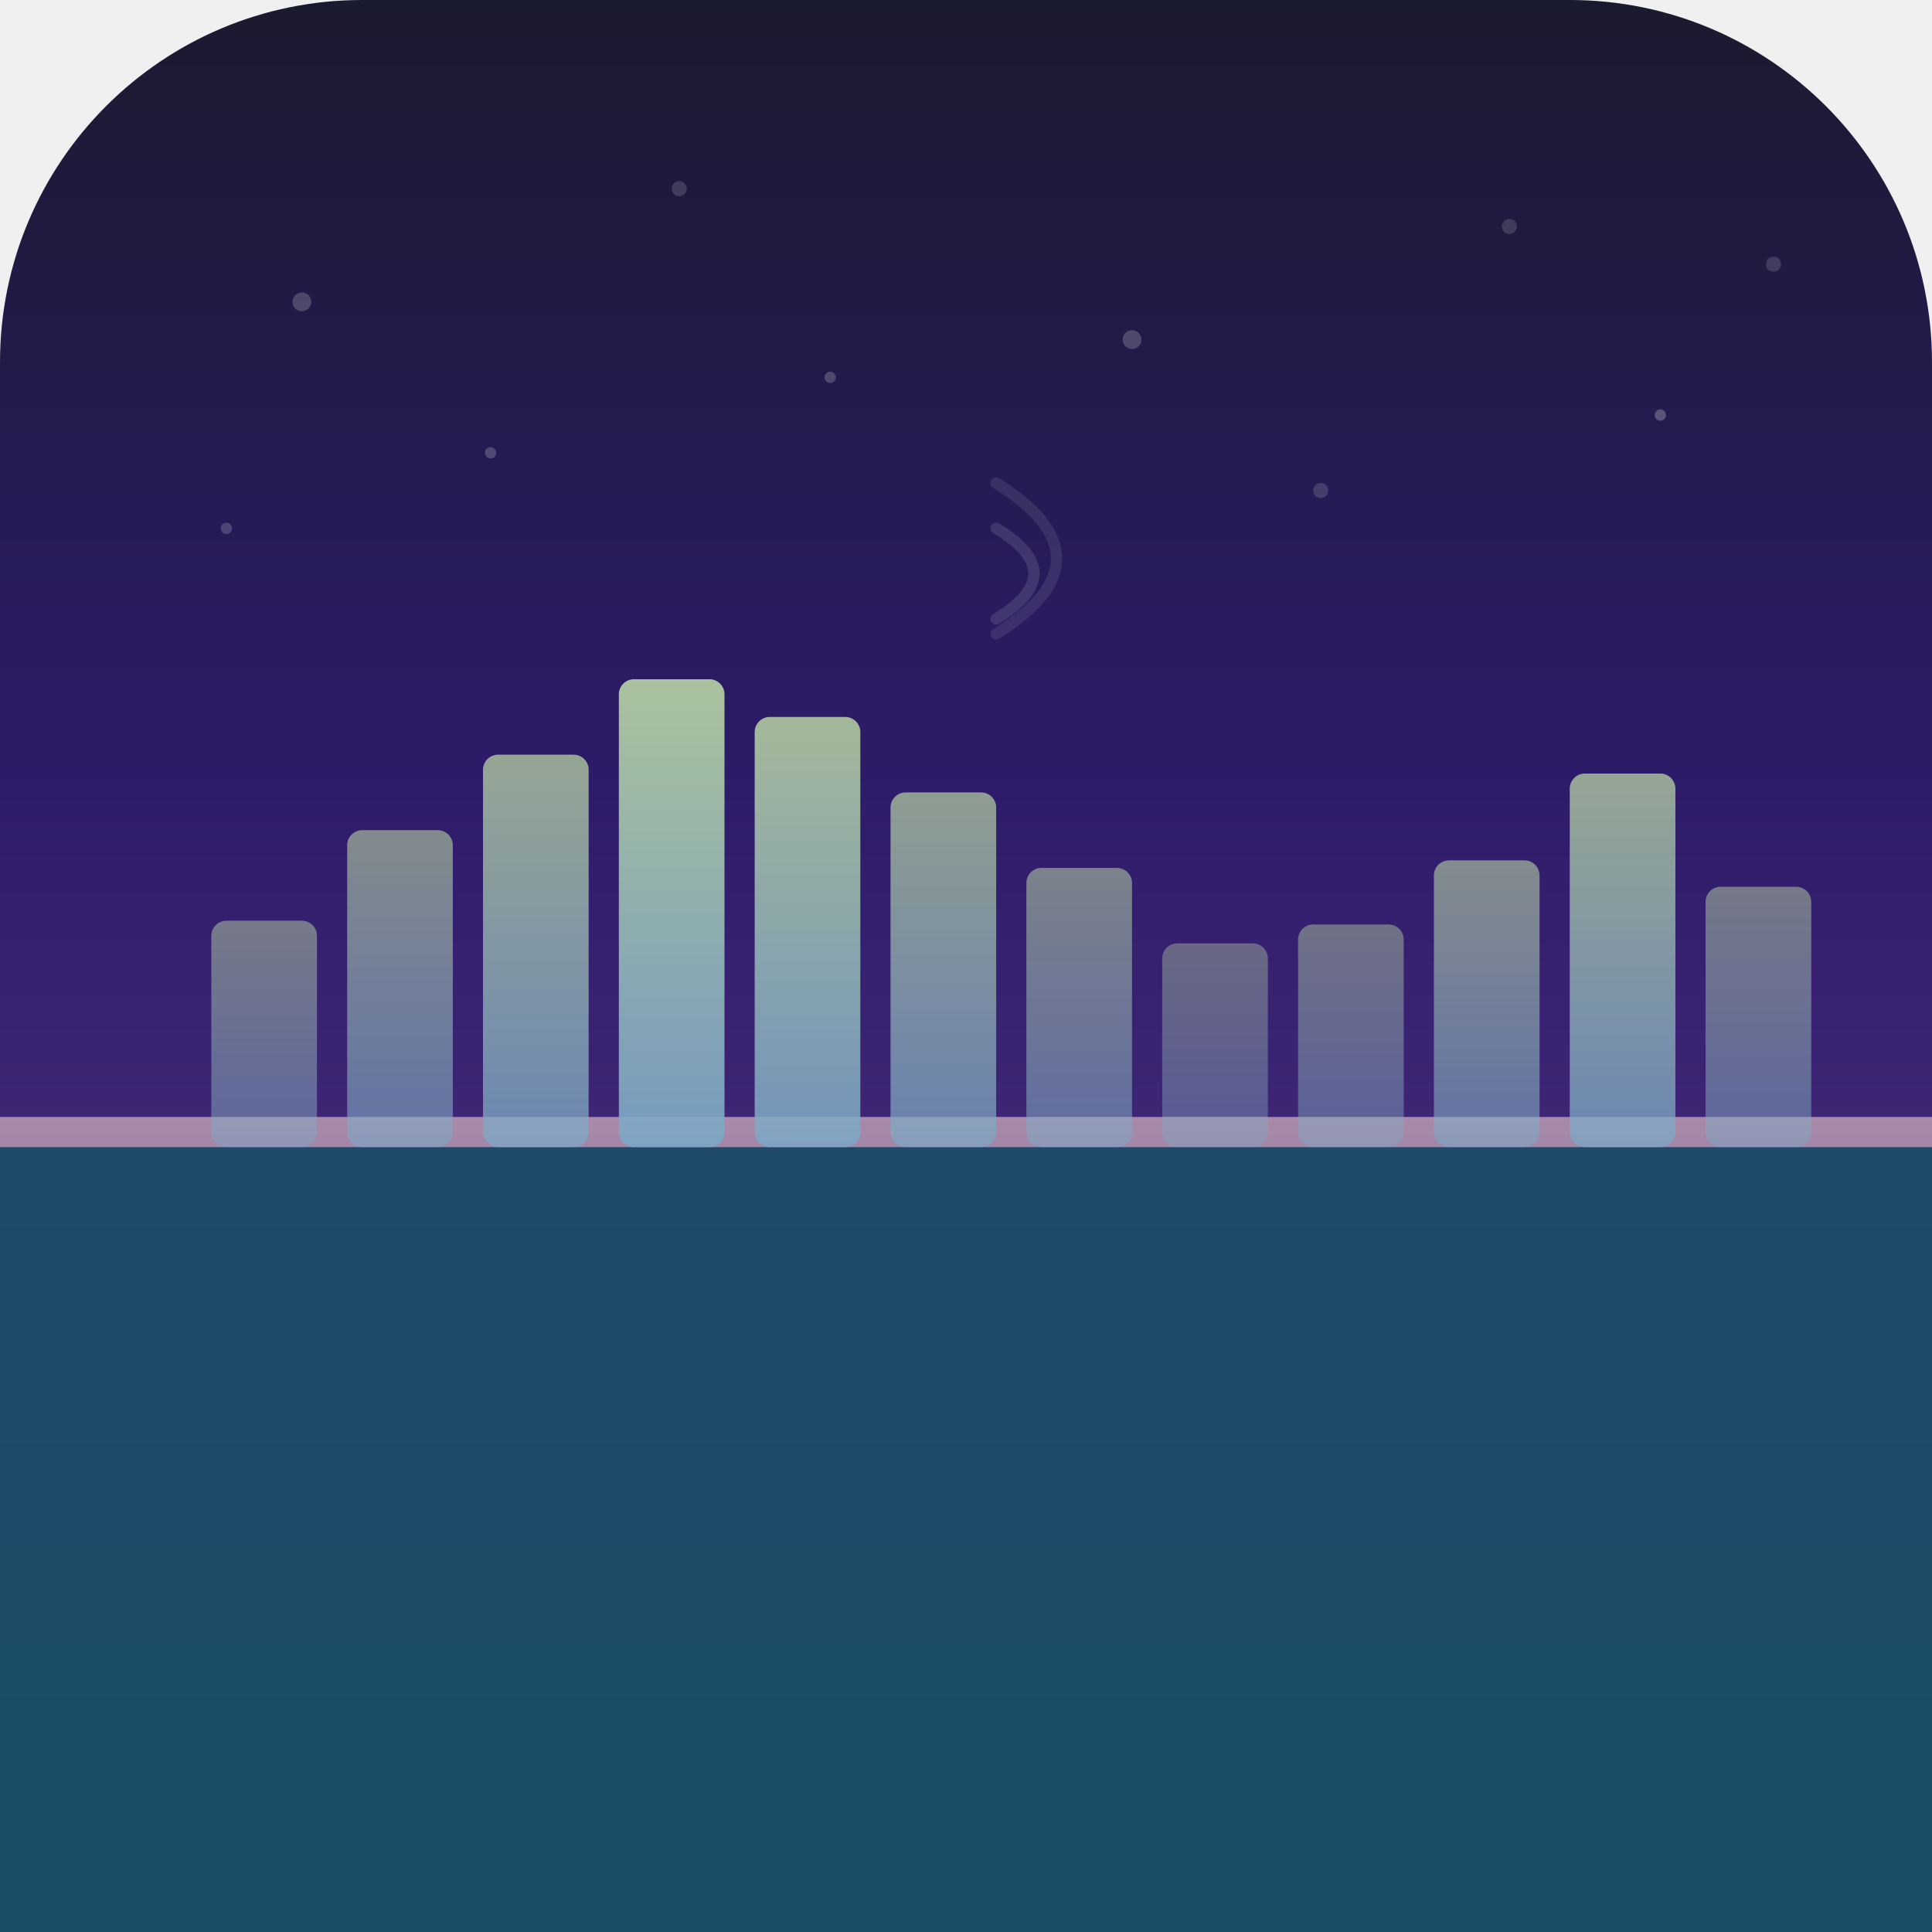
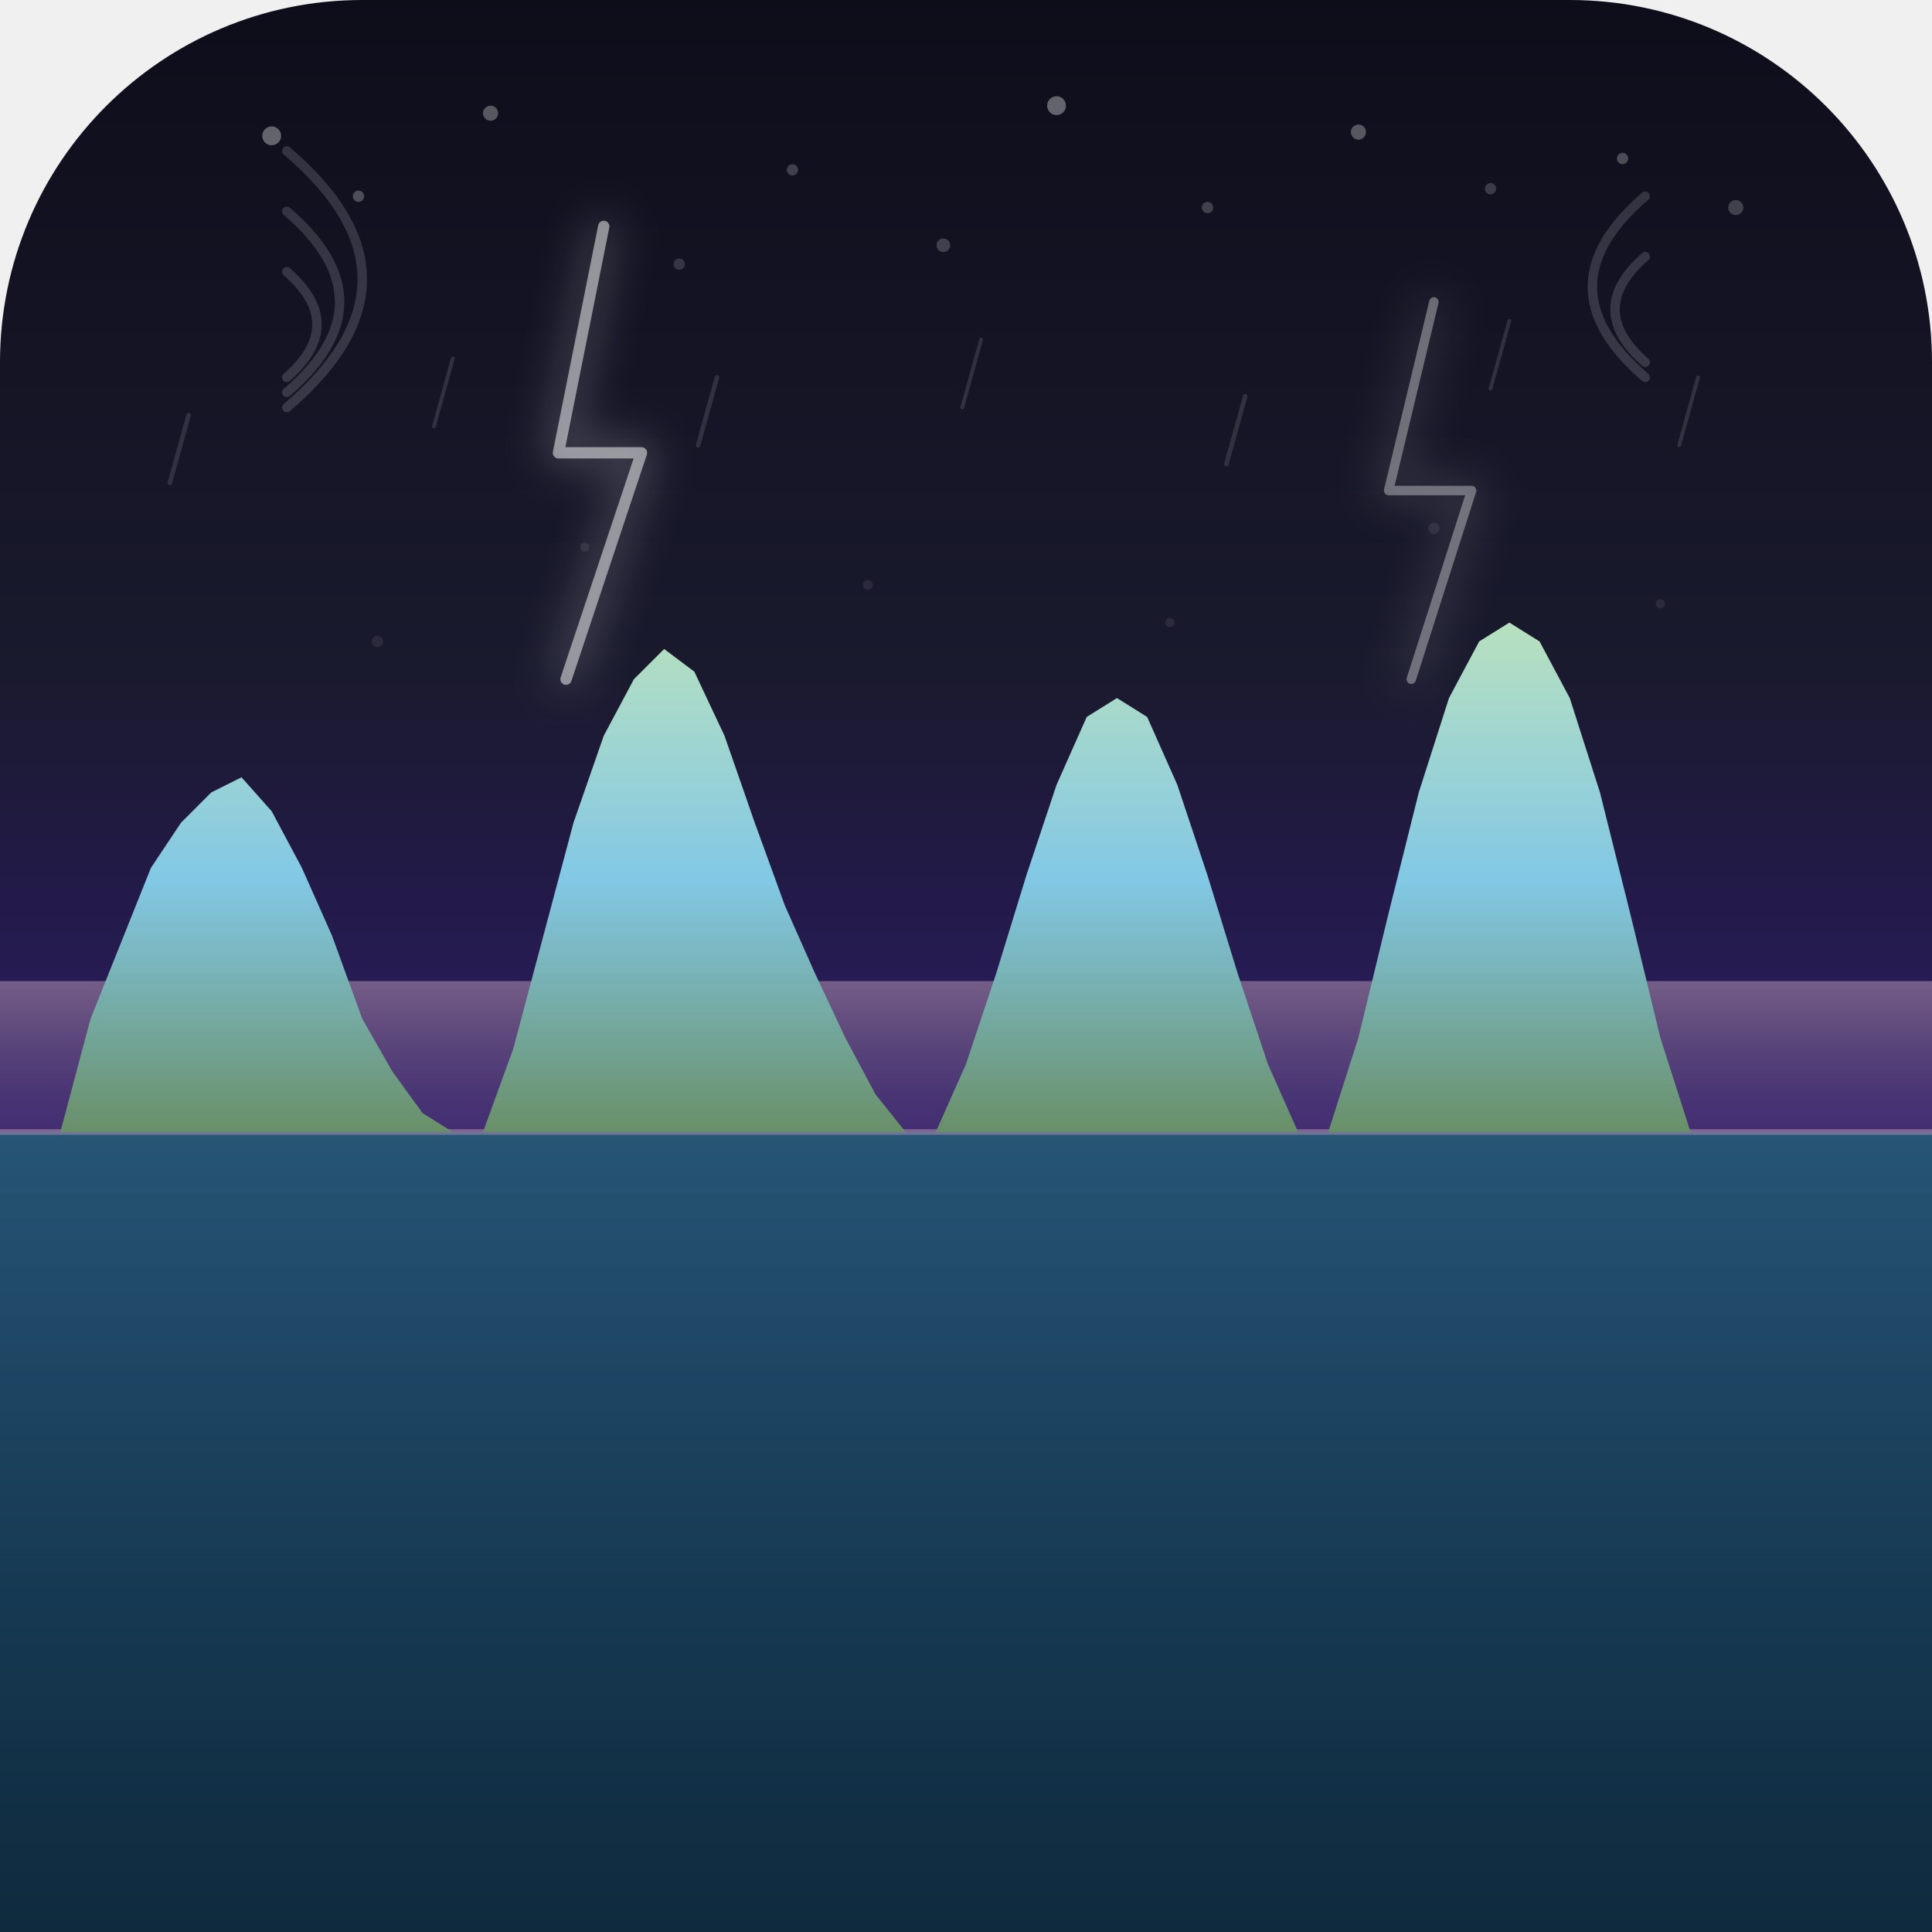
<svg xmlns="http://www.w3.org/2000/svg" viewBox="0 0 512 512">
  <defs>
    <linearGradient id="sky" x1="0" y1="0" x2="0" y2="1">
-       <stop offset="0%" stop-color="#1a1a2e" />
-       <stop offset="40%" stop-color="#2d1b69" />
-       <stop offset="70%" stop-color="#4a2c7d" />
+       <stop offset="0%" stop-color="#0d0d1a" />
+       <stop offset="35%" stop-color="#1a1a2e" />
+       <stop offset="60%" stop-color="#2d1b69" />
+       <stop offset="85%" stop-color="#4a2c7d" />
      <stop offset="100%" stop-color="#6b4c8a" />
    </linearGradient>
-     <linearGradient id="horizon" x1="0" y1="0" x2="0" y2="1">
-       <stop offset="0%" stop-color="#a889a8" />
-       <stop offset="100%" stop-color="#1e4a6b" />
+     <linearGradient id="glow" x1="0" y1="0" x2="0" y2="1">
+       <stop offset="0%" stop-color="#a889a8" stop-opacity="0.6" />
+       <stop offset="40%" stop-color="#8b6b9d" stop-opacity="0.3" />
+       <stop offset="100%" stop-color="#6b4c8a" stop-opacity="0" />
    </linearGradient>
-     <linearGradient id="wave" x1="0" y1="0" x2="0" y2="1">
-       <stop offset="0%" stop-color="#b8d4a3" />
-       <stop offset="100%" stop-color="#7ba7c7" />
+     <linearGradient id="water" x1="0" y1="0" x2="0" y2="1">
+       <stop offset="0%" stop-color="#1e4a6b" />
+       <stop offset="100%" stop-color="#0f2a3d" />
    </linearGradient>
-     <linearGradient id="land" x1="0" y1="0" x2="0" y2="1">
-       <stop offset="0%" stop-color="#1e4a6b" />
-       <stop offset="100%" stop-color="#1a4d66" />
+     <linearGradient id="waveform" x1="0" y1="0" x2="0" y2="1">
+       <stop offset="0%" stop-color="#c8e6b0" />
+       <stop offset="50%" stop-color="#87ceeb" />
+       <stop offset="100%" stop-color="#6b8e5a" />
    </linearGradient>
+     <linearGradient id="reflection" x1="0" y1="0" x2="0" y2="1">
+       <stop offset="0%" stop-color="#87ceeb" stop-opacity="0.25" />
+       <stop offset="100%" stop-color="#1e4a6b" stop-opacity="0" />
+     </linearGradient>
+     <filter id="glowFilter" x="-20%" y="-20%" width="140%" height="140%">
+       <feGaussianBlur stdDeviation="6" result="blur" />
+       <feMerge>
+         <feMergeNode in="blur" />
+         <feMergeNode in="SourceGraphic" />
+       </feMerge>
+     </filter>
  </defs>
  <rect width="512" height="512" rx="96" fill="url(#sky)" />
-   <rect x="0" y="296" width="512" height="216" rx="0" fill="url(#horizon)" />
-   <rect x="0" y="304" width="512" height="208" rx="0" fill="url(#land)" />
-   <line x1="0" y1="300" x2="512" y2="300" stroke="rgba(168,137,168,0.4)" stroke-width="1" />
-   <g transform="translate(56, 180)">
-     <rect x="0" y="64" width="28" height="60" rx="4" fill="url(#wave)" opacity=".5" />
-     <rect x="36" y="40" width="28" height="84" rx="4" fill="url(#wave)" opacity=".6" />
-     <rect x="72" y="20" width="28" height="104" rx="4" fill="url(#wave)" opacity=".75" />
-     <rect x="108" y="0" width="28" height="124" rx="4" fill="url(#wave)" opacity=".9" />
-     <rect x="144" y="10" width="28" height="114" rx="4" fill="url(#wave)" opacity=".85" />
-     <rect x="180" y="30" width="28" height="94" rx="4" fill="url(#wave)" opacity=".7" />
-     <rect x="216" y="50" width="28" height="74" rx="4" fill="url(#wave)" opacity=".55" />
-     <rect x="252" y="70" width="28" height="54" rx="4" fill="url(#wave)" opacity=".4" />
-     <rect x="288" y="65" width="28" height="59" rx="4" fill="url(#wave)" opacity=".45" />
-     <rect x="324" y="48" width="28" height="76" rx="4" fill="url(#wave)" opacity=".6" />
-     <rect x="360" y="25" width="28" height="99" rx="4" fill="url(#wave)" opacity=".75" />
-     <rect x="396" y="55" width="28" height="69" rx="4" fill="url(#wave)" opacity=".5" />
+   <rect x="0" y="260" width="512" height="80" fill="url(#glow)" />
+   <rect x="0" y="300" width="512" height="212" fill="url(#water)" />
+   <line x1="0" y1="300" x2="512" y2="300" stroke="rgba(168,137,168,0.6)" stroke-width="1.5" />
+   <path d="M0 300     L16 300 L24 270 L32 250 L40 230 L48 218 L56 210 L64 206 L72 215 L80 230     L88 248 L96 270 L104 284 L112 295 L120 300     L128 300 L136 278 L144 248 L152 218 L160 195 L168 180 L176 172 L184 178 L192 195     L200 218 L208 240 L216 258 L224 275 L232 290 L240 300     L248 300 L256 282 L264 258 L272 232 L280 208 L288 190 L296 185 L304 190 L312 208     L320 232 L328 258 L336 282 L344 300     L352 300 L360 275 L368 242 L376 210 L384 185 L392 170 L400 165 L408 170 L416 185     L424 210 L432 242 L440 275 L448 300 L464 300 L480 300 L512 300 Z" fill="url(#waveform)" />
+   <path d="M0 300     L16 300 L24 270 L32 250 L40 230 L48 218 L56 210 L64 206 L72 215 L80 230     L88 248 L96 270 L104 284 L112 295 L120 300     L128 300 L136 278 L144 248 L152 218 L160 195 L168 180 L176 172 L184 178 L192 195     L200 218 L208 240 L216 258 L224 275 L232 290 L240 300     L248 300 L256 282 L264 258 L272 232 L280 208 L288 190 L296 185 L304 190 L312 208     L320 232 L328 258 L336 282 L344 300     L352 300 L360 275 L368 242 L376 210 L384 185 L392 170 L400 165 L408 170 L416 185     L424 210 L432 242 L440 275 L448 300 L464 300 L480 300 L512 300     L512 480 L0 480 Z" fill="url(#reflection)" />
+   <g filter="url(#glowFilter)">
+     <path d="M160 60 L148 120 L170 120 L150 180" fill="none" stroke="#fff" stroke-width="3" stroke-linecap="round" stroke-linejoin="round" opacity="0.5" />
+     <path d="M380 80 L368 130 L390 130 L374 180" fill="none" stroke="#fff" stroke-width="2.5" stroke-linecap="round" stroke-linejoin="round" opacity="0.35" />
  </g>
-   <circle cx="80" cy="80" r="2.5" fill="#fff" opacity=".2" />
-   <circle cx="180" cy="50" r="2" fill="#fff" opacity=".15" />
-   <circle cx="300" cy="90" r="2.5" fill="#fff" opacity=".2" />
-   <circle cx="400" cy="60" r="2" fill="#fff" opacity=".15" />
-   <circle cx="440" cy="110" r="1.5" fill="#fff" opacity=".25" />
-   <circle cx="130" cy="120" r="1.5" fill="#fff" opacity=".2" />
-   <circle cx="350" cy="130" r="2" fill="#fff" opacity=".15" />
-   <circle cx="220" cy="100" r="1.5" fill="#fff" opacity=".2" />
-   <circle cx="470" cy="70" r="2" fill="#fff" opacity=".15" />
-   <circle cx="60" cy="140" r="1.5" fill="#fff" opacity=".18" />
-   <path d="M264 140 q20 12 0 24" fill="none" stroke="rgba(255,255,255,0.12)" stroke-width="3" stroke-linecap="round" />
-   <path d="M264 128 q32 20 0 40" fill="none" stroke="rgba(255,255,255,0.09)" stroke-width="3" stroke-linecap="round" />
+   <g fill="none" stroke="rgba(255,255,255,0.15)" stroke-width="2.5" stroke-linecap="round">
+     <path d="M76 72 q16 14 0 28" />
+     <path d="M76 56 q28 24 0 48" />
+     <path d="M76 40 q40 34 0 68" />
+     <path d="M436 68 q-16 14 0 28" />
+     <path d="M436 52 q-28 24 0 48" />
+   </g>
+   <g fill="#fff">
+     <circle cx="72" cy="36" r="2.5" opacity=".35" />
+     <circle cx="95" cy="52" r="1.5" opacity=".25" />
+     <circle cx="130" cy="30" r="2" opacity=".3" />
+     <circle cx="210" cy="45" r="1.5" opacity=".2" />
+     <circle cx="280" cy="28" r="2.5" opacity=".35" />
+     <circle cx="320" cy="55" r="1.5" opacity=".2" />
+     <circle cx="360" cy="35" r="2" opacity=".3" />
+     <circle cx="430" cy="42" r="1.5" opacity=".25" />
+     <circle cx="460" cy="55" r="2" opacity=".2" />
+     <circle cx="180" cy="70" r="1.5" opacity=".15" />
+     <circle cx="250" cy="65" r="1.8" opacity=".2" />
+     <circle cx="395" cy="50" r="1.5" opacity=".18" />
+   </g>
+   <g stroke="#fff" stroke-linecap="round" opacity=".12">
+     <line x1="50" y1="110" x2="45" y2="128" stroke-width="1.2" />
+     <line x1="120" y1="95" x2="115" y2="113" stroke-width="1" />
+     <line x1="190" y1="100" x2="185" y2="118" stroke-width="1.2" />
+     <line x1="260" y1="90" x2="255" y2="108" stroke-width="1" />
+     <line x1="330" y1="105" x2="325" y2="123" stroke-width="1.2" />
+     <line x1="400" y1="85" x2="395" y2="103" stroke-width="1" />
+     <line x1="450" y1="100" x2="445" y2="118" stroke-width="1" />
+   </g>
+   <g fill="#fff" opacity=".08">
+     <circle cx="100" cy="170" r="1.5" />
+     <circle cx="155" cy="145" r="1.2" />
+     <circle cx="230" cy="155" r="1.3" />
+     <circle cx="310" cy="165" r="1.2" />
+     <circle cx="380" cy="140" r="1.5" />
+     <circle cx="440" cy="160" r="1.2" />
+   </g>
</svg>
